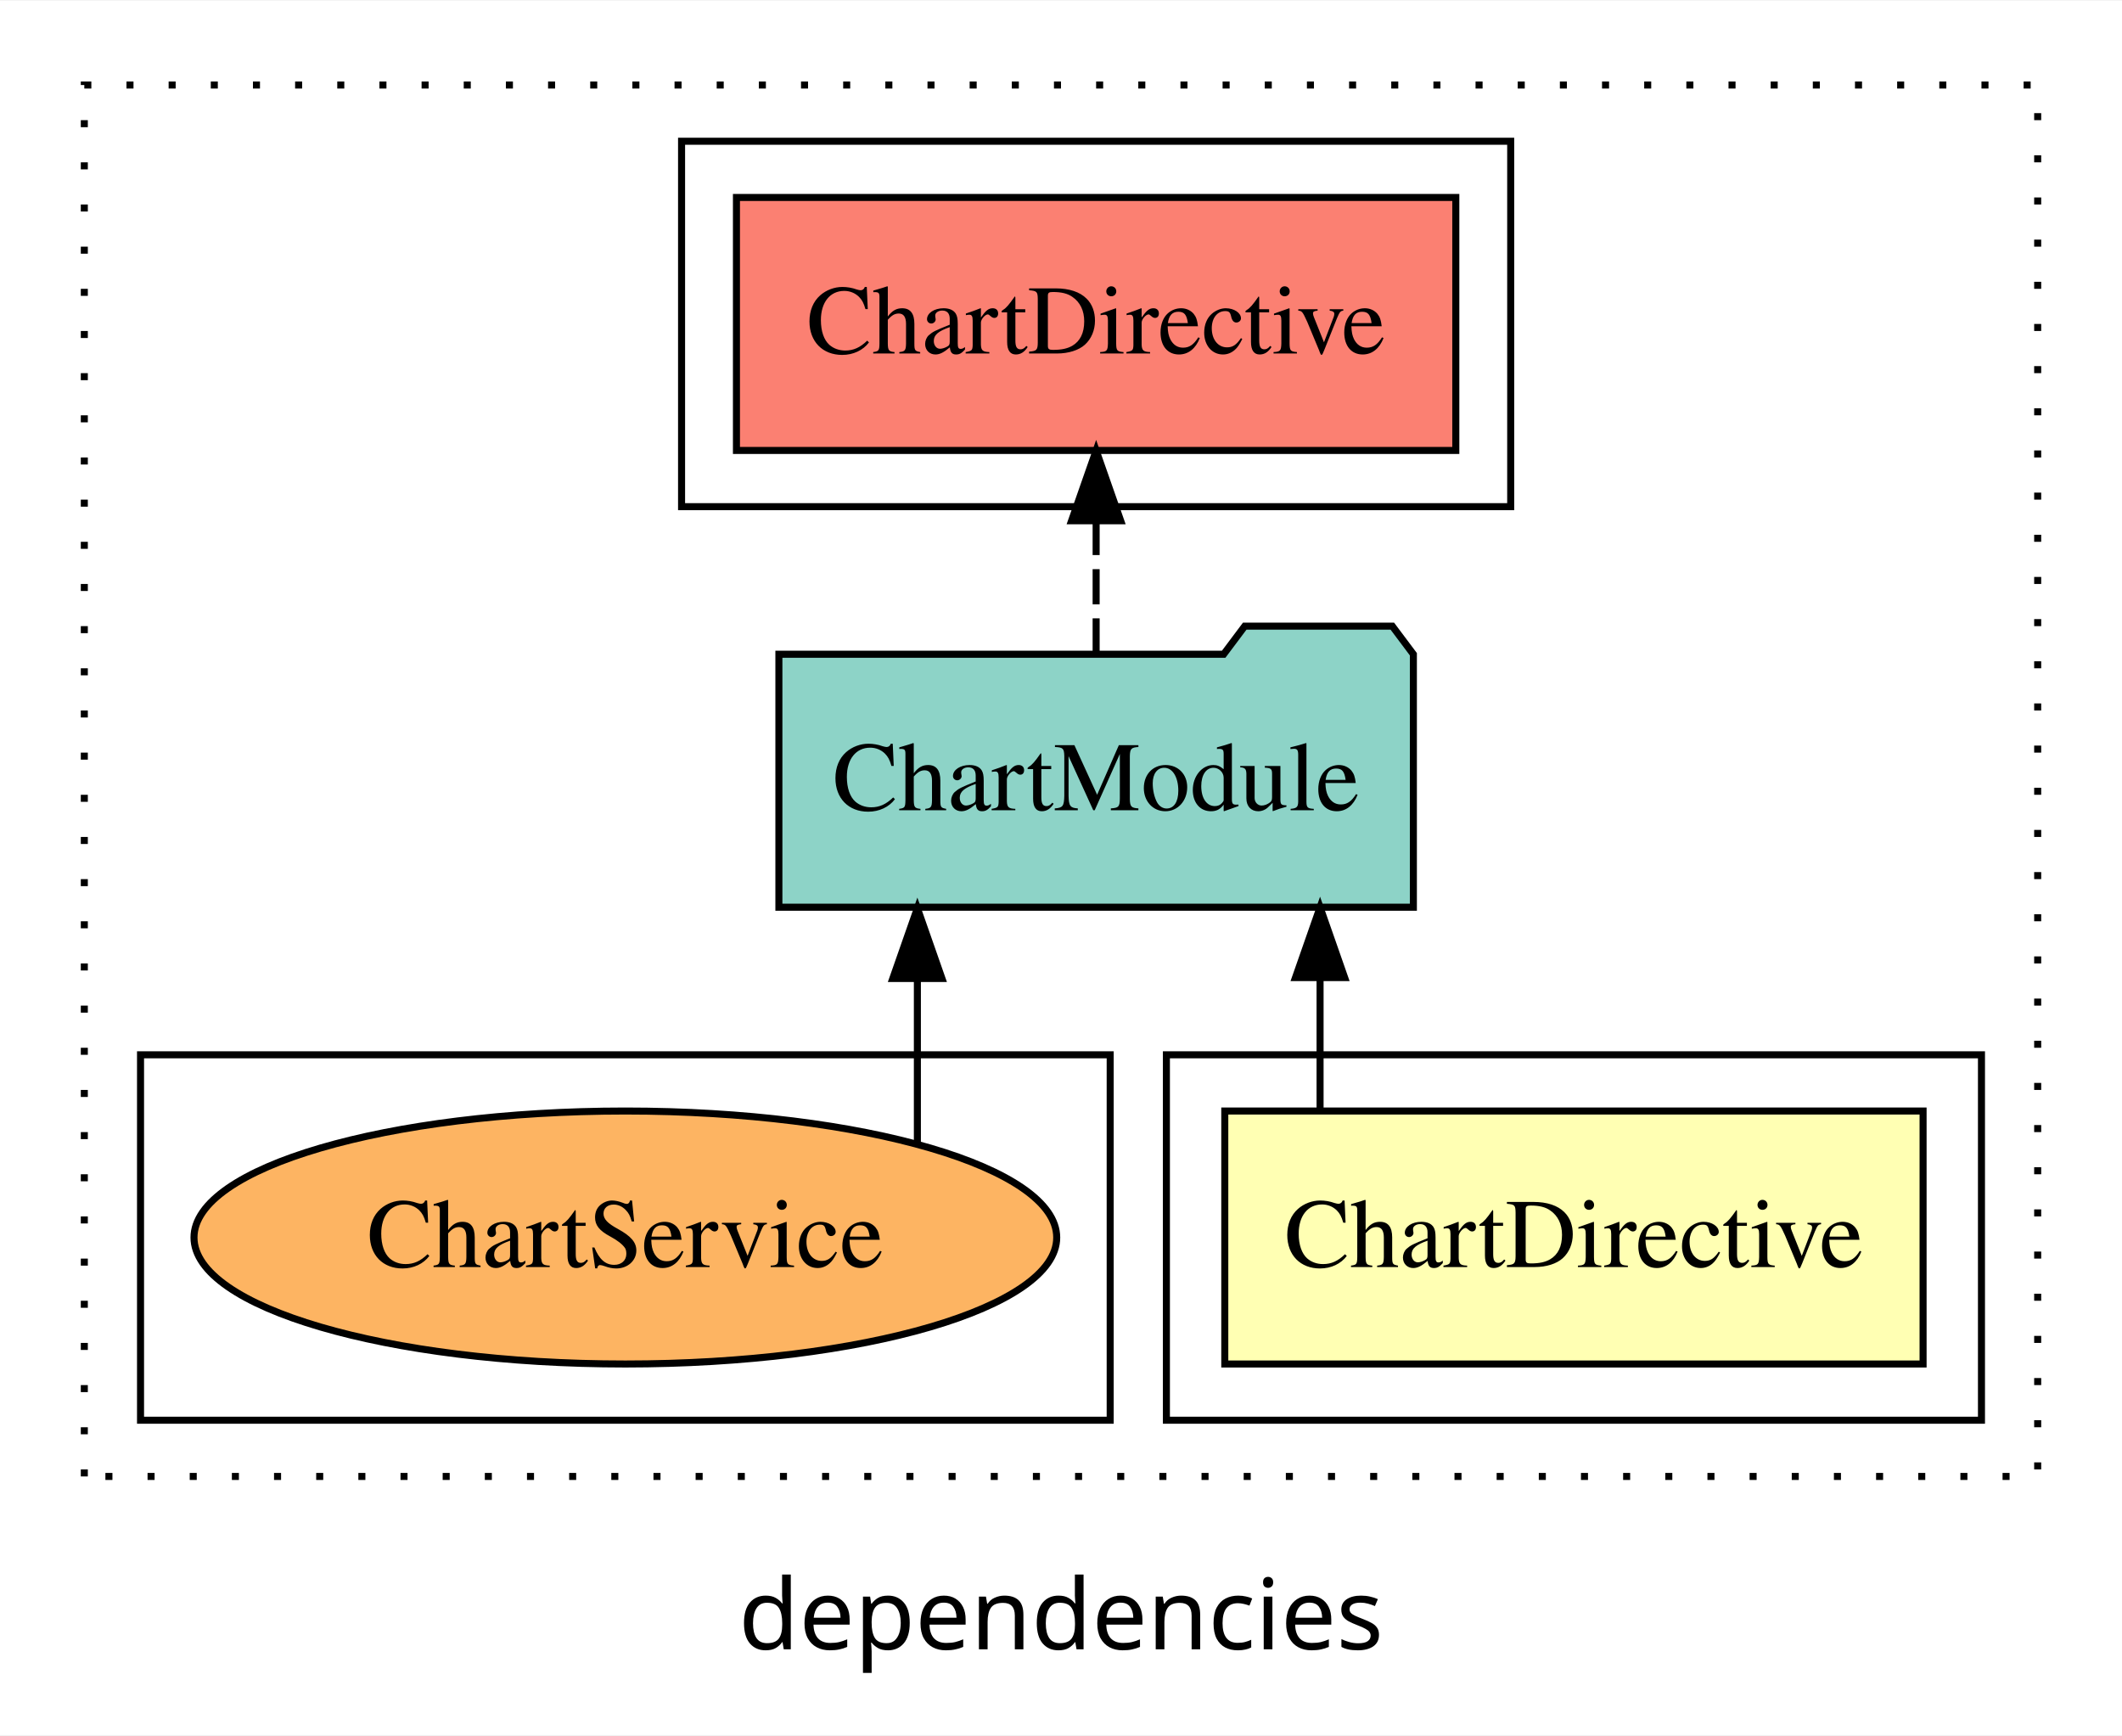
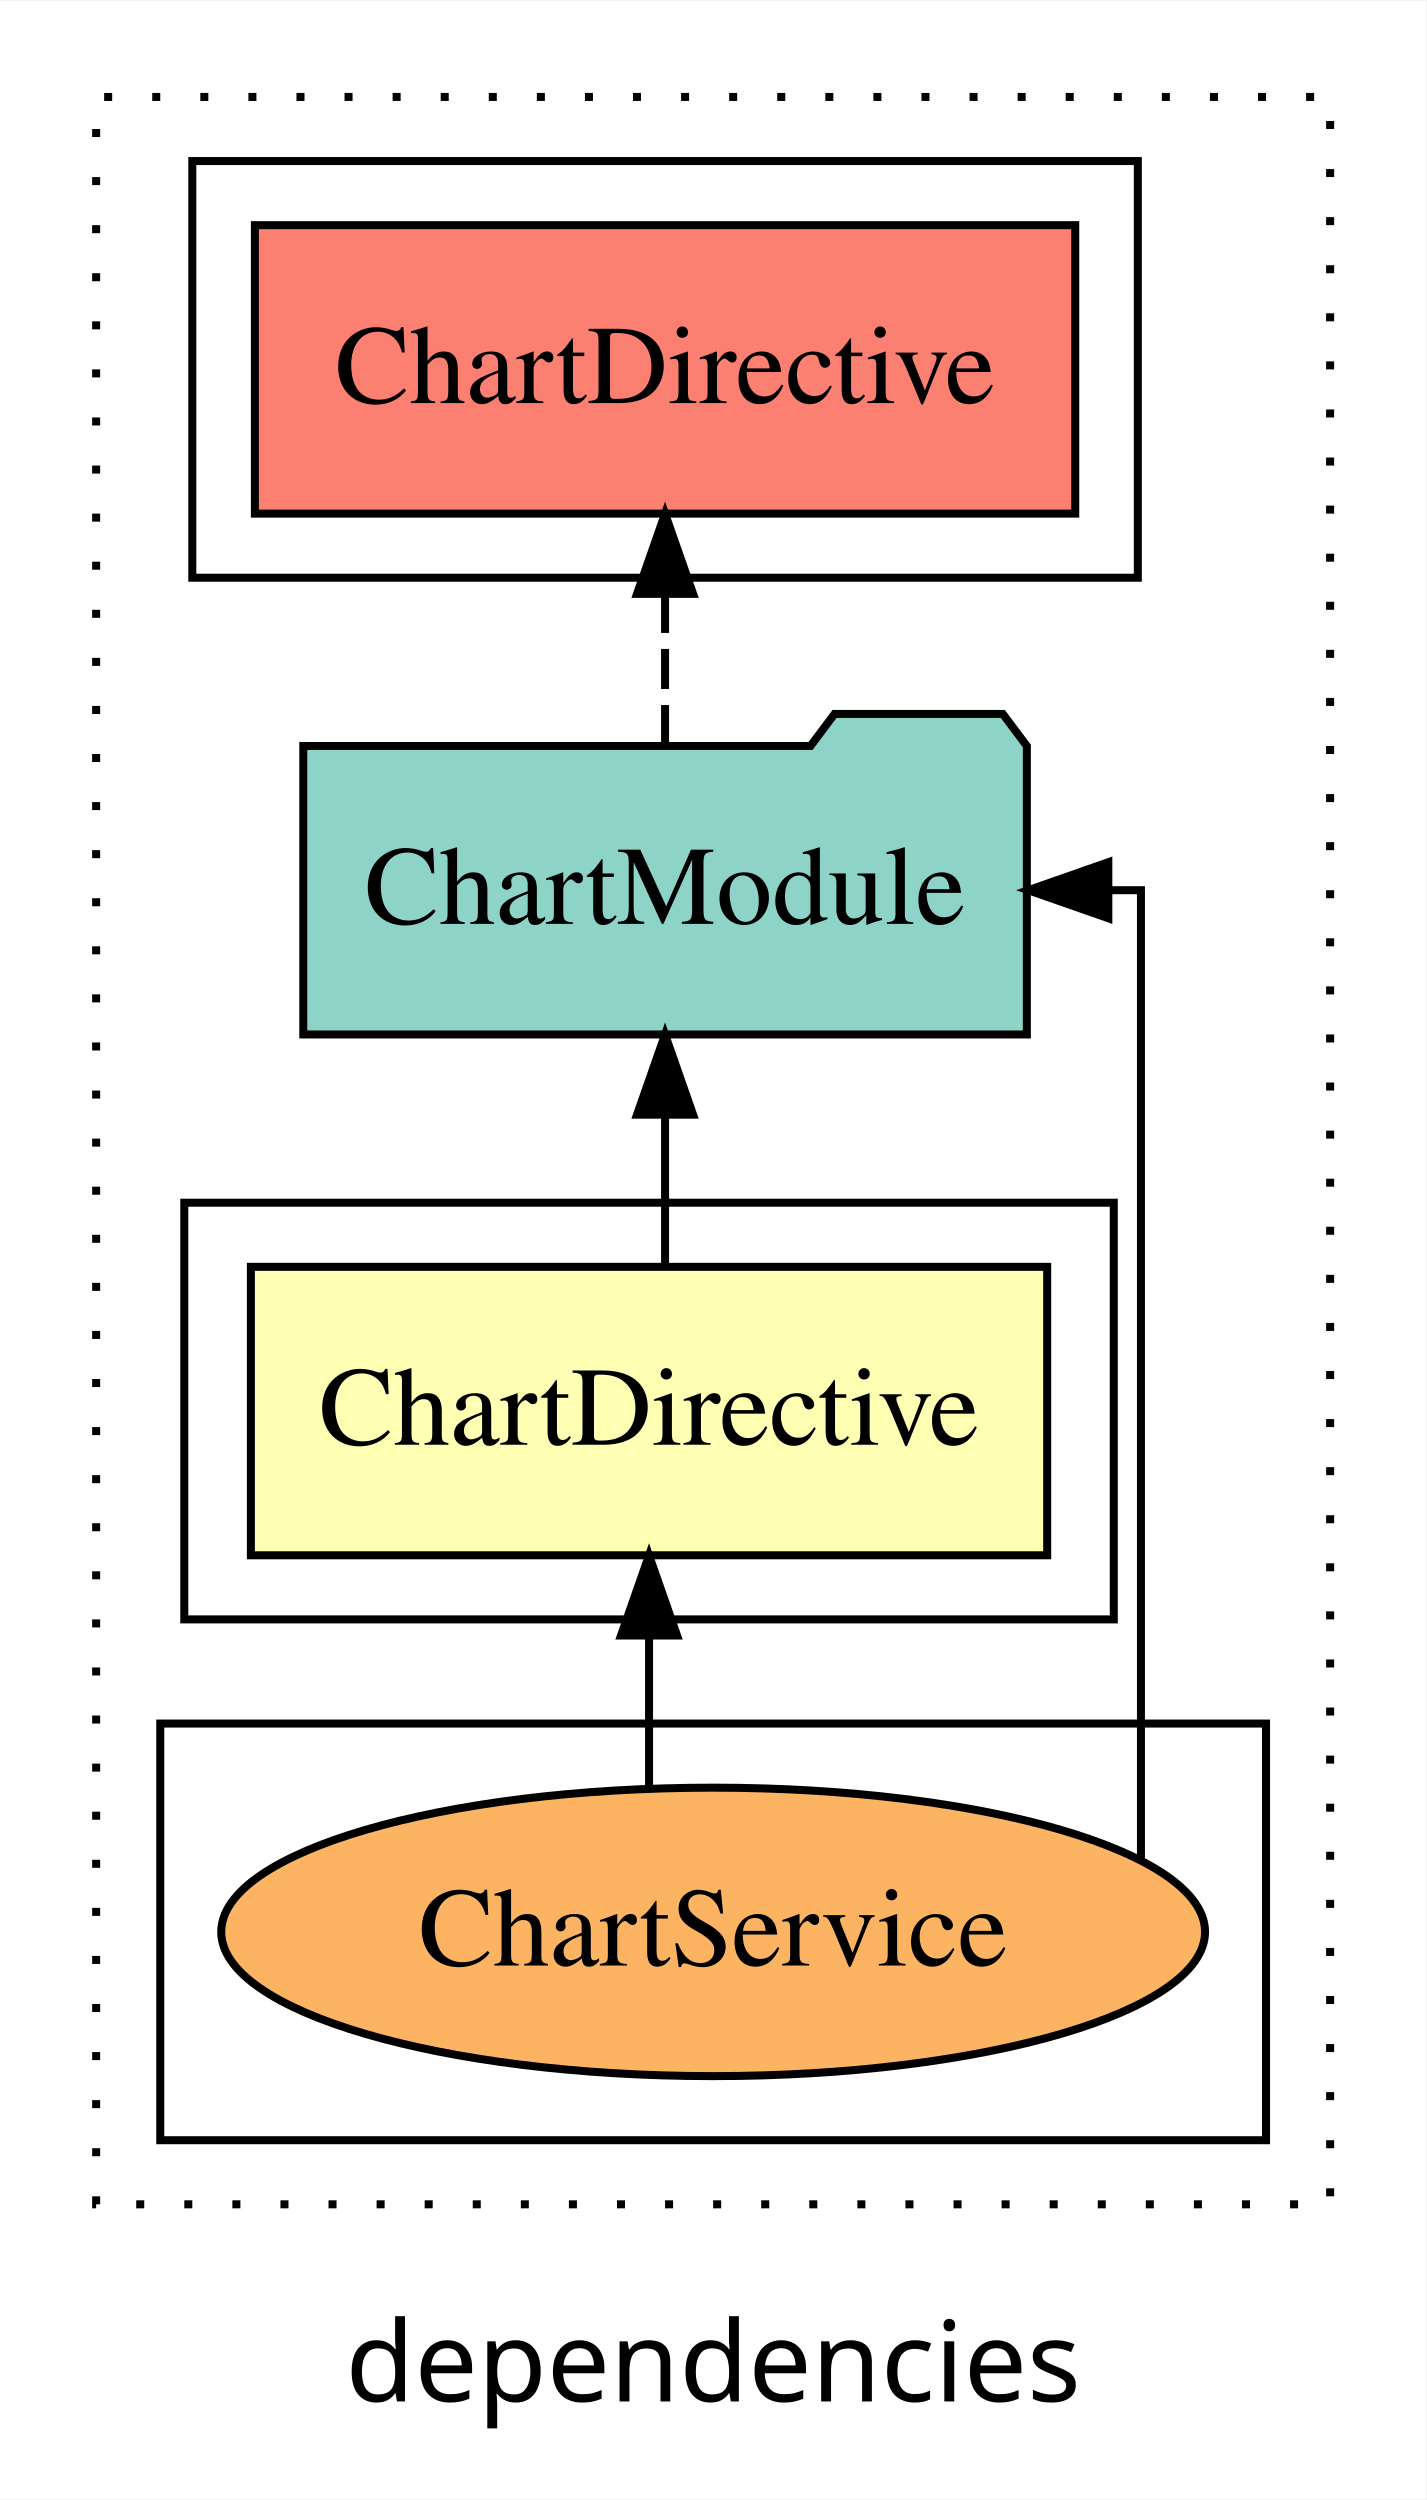
- <svg xmlns="http://www.w3.org/2000/svg" width="302pt" height="247pt" viewBox="0.00 0.00 302.00 246.80">
-   <g id="graph0" class="graph" transform="scale(1 1) rotate(0) translate(4 242.8)">
-     <polygon fill="white" stroke="transparent" points="-4,4 -4,-242.8 298,-242.8 298,4 -4,4" />
-     <text text-anchor="middle" x="147" y="-8.2" font-family="sans-serif" font-size="14.00">dependencies</text>
+ <svg xmlns="http://www.w3.org/2000/svg" width="178pt" height="312pt" viewBox="0.00 0.00 178.00 311.80">
+   <g id="graph0" class="graph" transform="scale(1 1) rotate(0) translate(4 307.8)">
+     <polygon fill="white" stroke="transparent" points="-4,4 -4,-307.8 174,-307.8 174,4 -4,4" />
+     <text text-anchor="middle" x="85" y="-8.2" font-family="sans-serif" font-size="14.00">dependencies</text>
    <g id="clust1" class="cluster">
-       <polygon fill="none" stroke="black" stroke-dasharray="1,5" points="8,-32.8 8,-230.8 286,-230.8 286,-32.8 8,-32.8" />
-     </g>
-     <g id="clust2" class="cluster">
-       <polygon fill="none" stroke="black" points="162,-40.8 162,-92.8 278,-92.8 278,-40.8 162,-40.8" />
+       <polygon fill="none" stroke="black" stroke-dasharray="1,5" points="8,-32.8 8,-295.8 162,-295.8 162,-32.8 8,-32.8" />
    </g>
    <g id="clust7" class="cluster">
      <polygon fill="none" stroke="black" points="16,-40.8 16,-92.8 154,-92.8 154,-40.8 16,-40.8" />
    </g>
+     <g id="clust3" class="cluster">
+       <polygon fill="none" stroke="black" points="19,-105.8 19,-157.8 135,-157.8 135,-105.8 19,-105.8" />
+     </g>
    <g id="clust5" class="cluster">
-       <polygon fill="none" stroke="black" points="93,-170.8 93,-222.8 211,-222.8 211,-170.8 93,-170.8" />
+       <polygon fill="none" stroke="black" points="20,-235.8 20,-287.8 138,-287.8 138,-235.8 20,-235.8" />
    </g>
    <g id="node1" class="node">
-       <polygon fill="#ffffb3" stroke="black" points="269.69,-84.8 170.31,-84.8 170.31,-48.8 269.69,-48.8 269.69,-84.8" />
-       <text text-anchor="middle" x="220" y="-62.6" font-family="Times,serif" font-size="14.00">ChartDirective</text>
+       <polygon fill="#ffffb3" stroke="black" points="126.69,-149.8 27.31,-149.8 27.31,-113.8 126.69,-113.8 126.69,-149.8" />
+       <text text-anchor="middle" x="77" y="-127.6" font-family="Times,serif" font-size="14.00">ChartDirective</text>
    </g>
    <g id="node2" class="node">
-       <polygon fill="#8dd3c7" stroke="black" points="197.15,-149.8 194.15,-153.8 173.15,-153.8 170.15,-149.8 106.85,-149.8 106.85,-113.8 197.15,-113.8 197.15,-149.8" />
-       <text text-anchor="middle" x="152" y="-127.6" font-family="Times,serif" font-size="14.00">ChartModule</text>
+       <polygon fill="#8dd3c7" stroke="black" points="124.15,-214.8 121.15,-218.8 100.15,-218.8 97.15,-214.8 33.85,-214.8 33.85,-178.8 124.15,-178.8 124.15,-214.8" />
+       <text text-anchor="middle" x="79" y="-192.6" font-family="Times,serif" font-size="14.00">ChartModule</text>
    </g>
    <g id="edge1" class="edge">
-       <path fill="none" stroke="black" d="M183.87,-84.91C183.87,-84.91 183.87,-103.79 183.87,-103.79" />
-       <polygon fill="black" stroke="black" points="180.37,-103.79 183.87,-113.79 187.37,-103.79 180.37,-103.79" />
+       <path fill="none" stroke="black" d="M79,-149.91C79,-149.91 79,-168.79 79,-168.79" />
+       <polygon fill="black" stroke="black" points="75.5,-168.79 79,-178.79 82.5,-168.79 75.5,-168.79" />
+     </g>
+     <g id="node4" class="node">
+       <polygon fill="#fb8072" stroke="black" points="130.19,-279.8 27.81,-279.8 27.81,-243.8 130.19,-243.8 130.19,-279.8" />
+       <text text-anchor="middle" x="79" y="-257.6" font-family="Times,serif" font-size="14.00">ChartDirective </text>
+     </g>
+     <g id="edge3" class="edge">
+       <path fill="none" stroke="black" stroke-dasharray="5,2" d="M79,-214.91C79,-214.91 79,-233.79 79,-233.79" />
+       <polygon fill="black" stroke="black" points="75.5,-233.79 79,-243.79 82.5,-233.79 75.5,-233.79" />
    </g>
    <g id="node3" class="node">
-       <polygon fill="#fb8072" stroke="black" points="203.19,-214.8 100.81,-214.8 100.81,-178.8 203.19,-178.8 203.19,-214.8" />
-       <text text-anchor="middle" x="152" y="-192.6" font-family="Times,serif" font-size="14.00">ChartDirective </text>
-     </g>
-     <g id="edge2" class="edge">
-       <path fill="none" stroke="black" stroke-dasharray="5,2" d="M152,-149.91C152,-149.91 152,-168.79 152,-168.79" />
-       <polygon fill="black" stroke="black" points="148.5,-168.79 152,-178.79 155.5,-168.79 148.5,-168.79" />
-     </g>
-     <g id="node4" class="node">
      <ellipse fill="#fdb462" stroke="black" cx="85" cy="-66.8" rx="61.39" ry="18" />
      <text text-anchor="middle" x="85" y="-62.6" font-family="Times,serif" font-size="14.00">ChartService</text>
    </g>
-     <g id="edge3" class="edge">
-       <path fill="none" stroke="black" d="M126.56,-80.27C126.56,-80.27 126.56,-103.66 126.56,-103.66" />
-       <polygon fill="black" stroke="black" points="123.06,-103.66 126.56,-113.66 130.06,-103.66 123.06,-103.66" />
+     <g id="edge2" class="edge">
+       <path fill="none" stroke="black" d="M77,-84.91C77,-84.91 77,-103.79 77,-103.79" />
+       <polygon fill="black" stroke="black" points="73.5,-103.79 77,-113.79 80.5,-103.79 73.5,-103.79" />
+     </g>
+     <g id="edge4" class="edge">
+       <path fill="none" stroke="black" d="M138.39,-75.74C138.39,-105.11 138.39,-196.8 138.39,-196.8 138.39,-196.8 134.32,-196.8 134.32,-196.8" />
+       <polygon fill="black" stroke="black" points="134.32,-193.3 124.32,-196.8 134.32,-200.3 134.32,-193.3" />
    </g>
  </g>
</svg>
